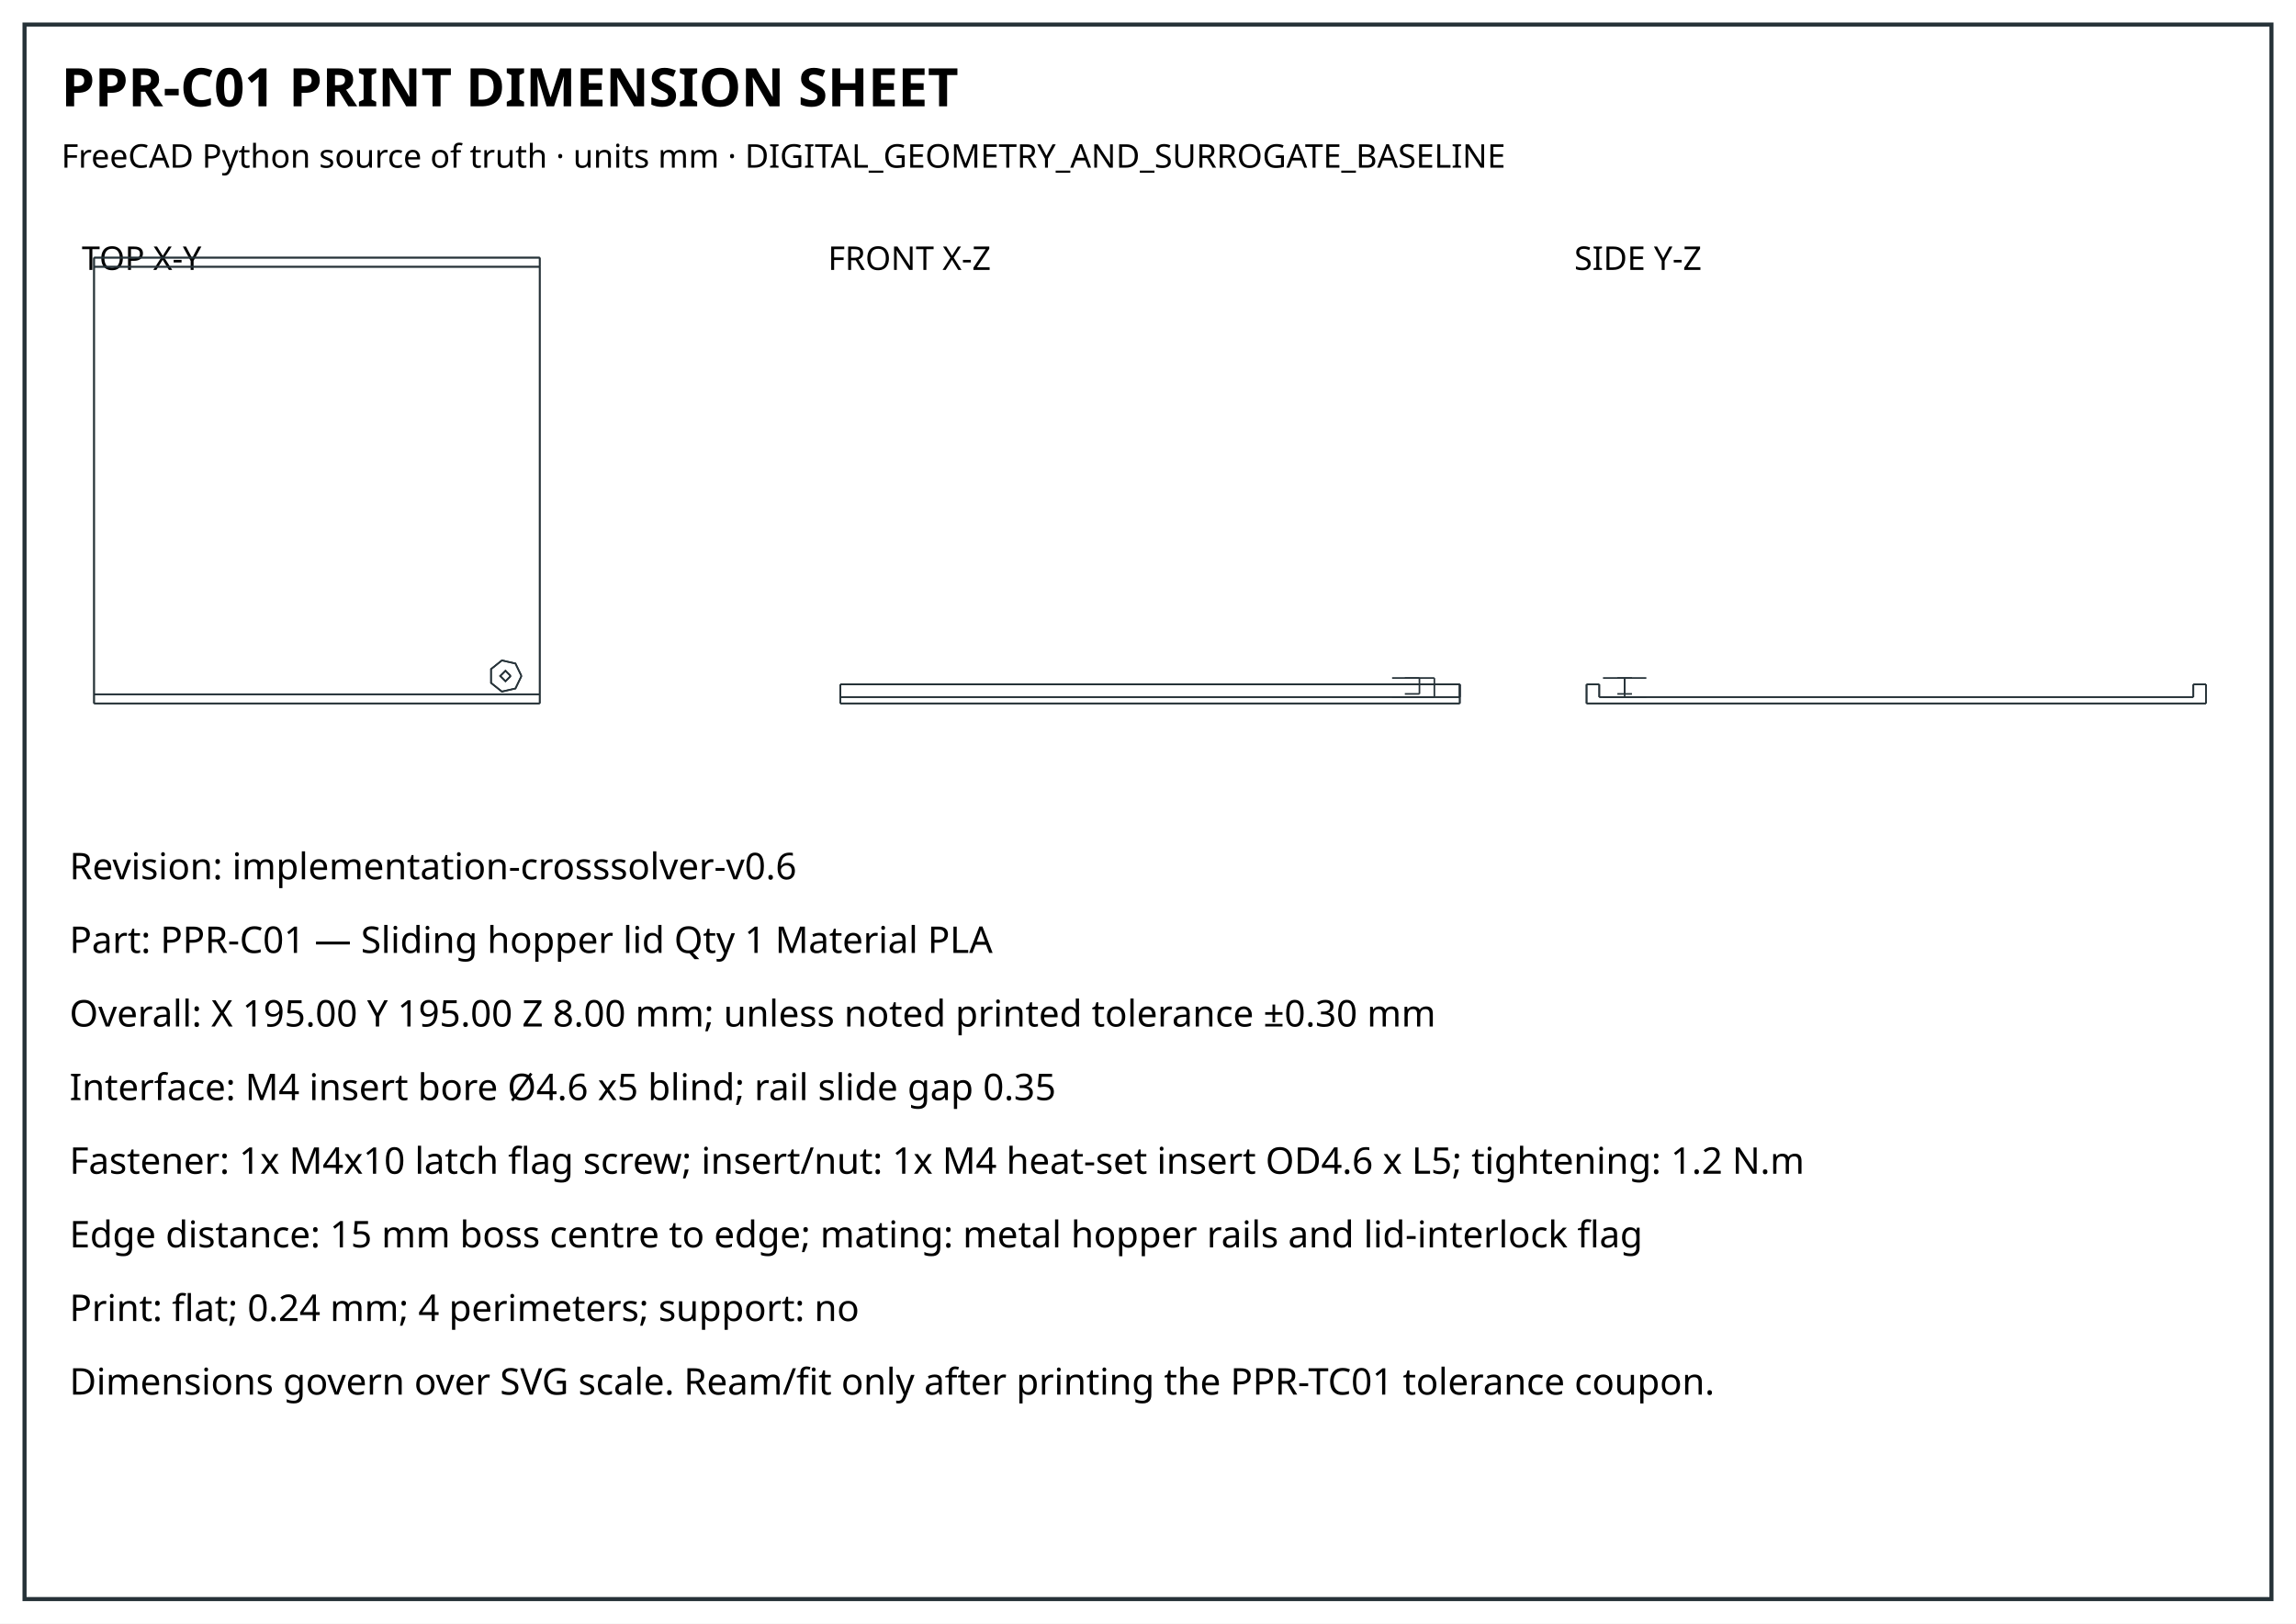
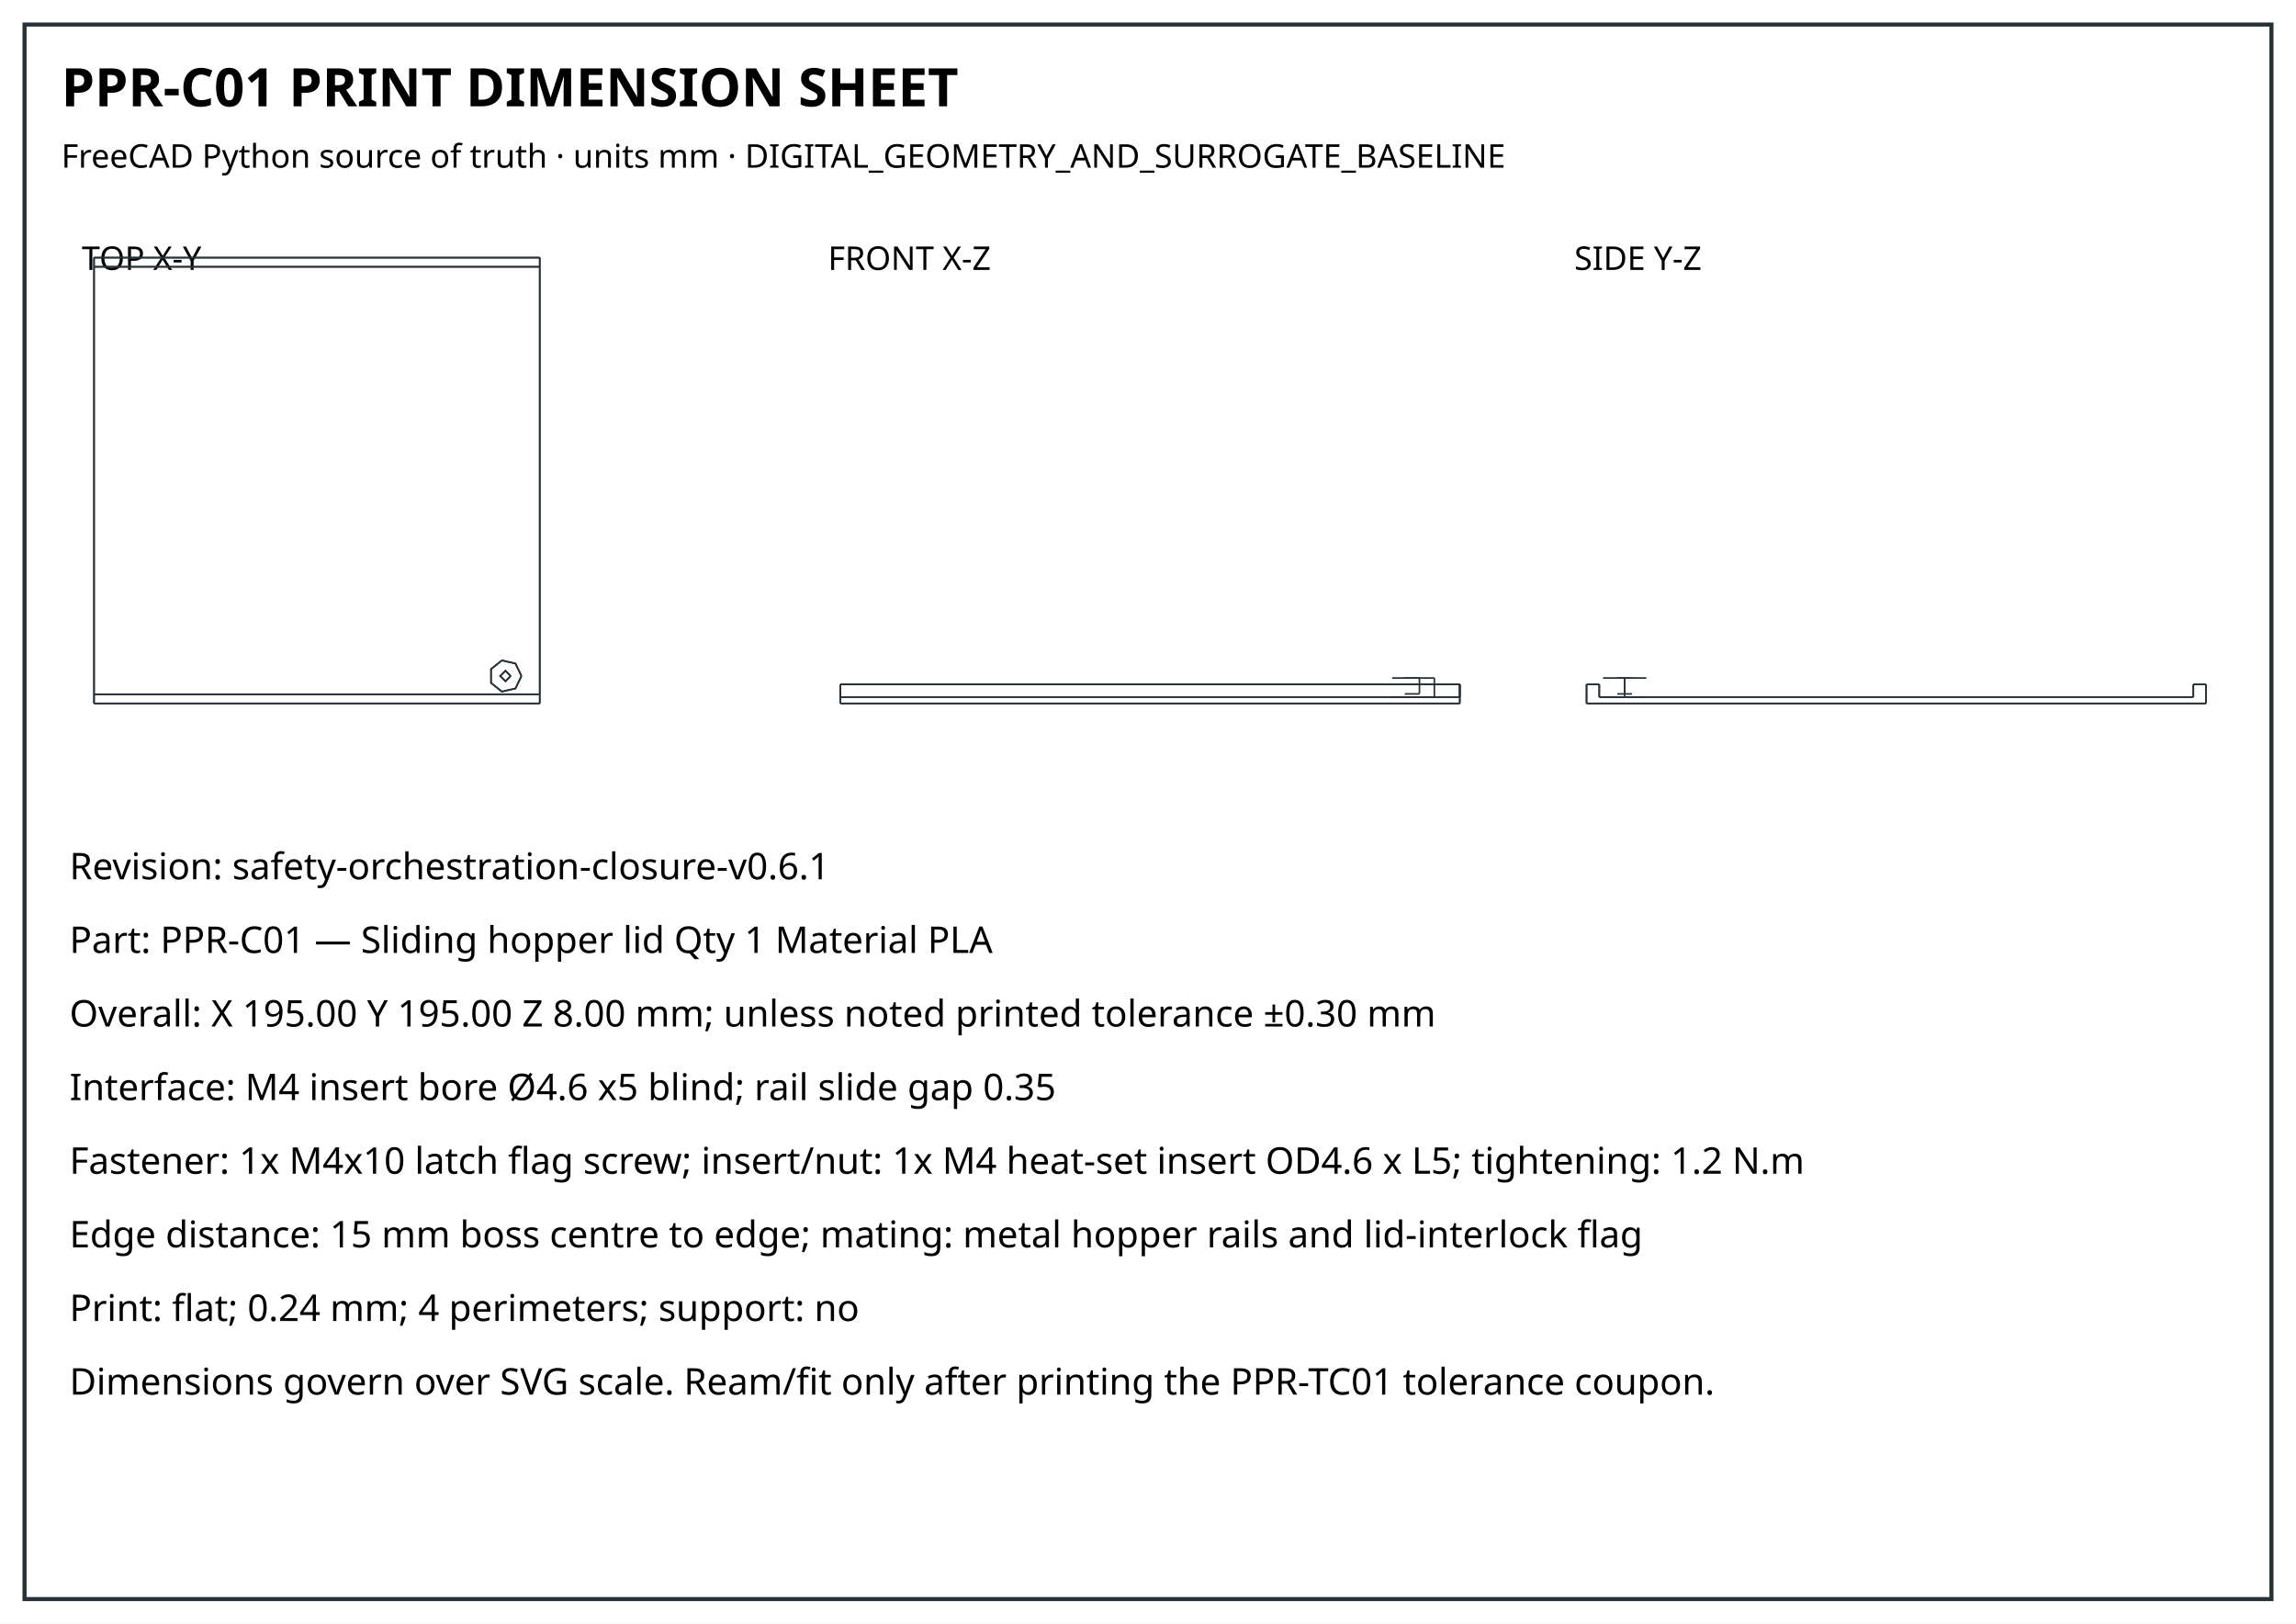
<svg xmlns="http://www.w3.org/2000/svg" width="1123" height="794" viewBox="0 0 1123 794">
  <rect width="1123" height="794" fill="white" />
  <rect x="12" y="12" width="1099" height="770" fill="none" stroke="#263238" stroke-width="2" />
  <text x="30" y="52" font-size="26" font-family="sans-serif" font-weight="bold">PPR-C01 PRINT DIMENSION SHEET</text>
  <text x="30" y="82" font-size="16" font-family="sans-serif">FreeCAD Python source of truth · units mm · DIGITAL_GEOMETRY_AND_SURROGATE_BASELINE</text>
  <g font-family="sans-serif">
    <text x="40" y="132" font-size="16">TOP X-Y</text>
    <polyline points="46.00,344.00 46.00,339.53" fill="none" stroke="#263238" stroke-width="0.8" />
    <polyline points="46.00,339.53 264.00,339.53" fill="none" stroke="#263238" stroke-width="0.8" />
    <polyline points="264.00,344.00 264.00,339.53" fill="none" stroke="#263238" stroke-width="0.8" />
    <polyline points="46.00,344.00 264.00,344.00" fill="none" stroke="#263238" stroke-width="0.8" />
    <polyline points="46.00,344.00 46.00,344.00" fill="none" stroke="#263238" stroke-width="0.8" />
    <polyline points="46.00,339.53 46.00,339.53" fill="none" stroke="#263238" stroke-width="0.8" />
    <polyline points="46.00,339.53 46.00,130.47" fill="none" stroke="#263238" stroke-width="0.8" />
    <polyline points="46.00,130.47 46.00,130.47" fill="none" stroke="#263238" stroke-width="0.8" />
    <polyline points="46.00,130.47 46.00,126.00" fill="none" stroke="#263238" stroke-width="0.8" />
    <polyline points="46.00,126.00 46.00,126.00" fill="none" stroke="#263238" stroke-width="0.8" />
    <polyline points="46.00,344.00 46.00,126.00" fill="none" stroke="#263238" stroke-width="0.8" />
    <polyline points="264.00,339.53 46.00,339.53" fill="none" stroke="#263238" stroke-width="0.8" />
    <polyline points="264.00,339.53 264.00,339.53" fill="none" stroke="#263238" stroke-width="0.8" />
    <polyline points="264.00,344.00 264.00,344.00" fill="none" stroke="#263238" stroke-width="0.8" />
    <polyline points="264.00,344.00 264.00,126.00" fill="none" stroke="#263238" stroke-width="0.8" />
    <polyline points="264.00,126.00 264.00,126.00" fill="none" stroke="#263238" stroke-width="0.8" />
    <polyline points="264.00,130.47 264.00,126.00" fill="none" stroke="#263238" stroke-width="0.8" />
    <polyline points="264.00,130.47 264.00,130.47" fill="none" stroke="#263238" stroke-width="0.8" />
    <polyline points="264.00,339.53 264.00,130.47" fill="none" stroke="#263238" stroke-width="0.8" />
    <polyline points="46.00,344.00 264.00,344.00" fill="none" stroke="#263238" stroke-width="0.8" />
    <polyline points="264.00,130.47 46.00,130.47" fill="none" stroke="#263238" stroke-width="0.8" />
    <polyline points="255.06,330.58 252.11,324.47 245.49,322.96 240.18,327.19 240.18,333.98 245.49,338.21 252.11,336.70 255.06,330.58" fill="none" stroke="#263238" stroke-width="0.8" />
    <polyline points="46.00,130.47 264.00,130.47" fill="none" stroke="#263238" stroke-width="0.8" />
    <polyline points="46.00,126.00 264.00,126.00" fill="none" stroke="#263238" stroke-width="0.8" />
    <polyline points="46.00,126.00 264.00,126.00" fill="none" stroke="#263238" stroke-width="0.8" />
    <polyline points="255.06,330.58 255.06,330.58" fill="none" stroke="#263238" stroke-width="0.8" />
    <polyline points="255.06,330.58 252.11,324.47 245.49,322.96 240.18,327.19 240.18,333.98 245.49,338.21 252.11,336.70 255.06,330.58" fill="none" stroke="#263238" stroke-width="0.8" />
    <polyline points="249.80,330.58 247.23,328.01 244.66,330.58 247.23,333.16 249.80,330.58" fill="none" stroke="#263238" stroke-width="0.8" />
    <polyline points="249.80,330.58 249.80,330.58" fill="none" stroke="#263238" stroke-width="0.8" />
    <polyline points="249.80,330.58 247.23,328.01 244.66,330.58 247.23,333.16 249.80,330.58" fill="none" stroke="#263238" stroke-width="0.8" />
    <text x="405" y="132" font-size="16">FRONT X-Z</text>
    <polyline points="411.00,334.68 411.00,334.68" fill="none" stroke="#263238" stroke-width="0.8" />
    <polyline points="411.00,334.68 714.00,334.68" fill="none" stroke="#263238" stroke-width="0.8" />
    <polyline points="714.00,334.68 714.00,334.68" fill="none" stroke="#263238" stroke-width="0.8" />
    <polyline points="411.00,334.68 714.00,334.68" fill="none" stroke="#263238" stroke-width="0.8" />
    <polyline points="411.00,344.00 411.00,334.68" fill="none" stroke="#263238" stroke-width="0.8" />
    <polyline points="411.00,340.89 411.00,334.68" fill="none" stroke="#263238" stroke-width="0.8" />
    <polyline points="411.00,340.89 411.00,340.89" fill="none" stroke="#263238" stroke-width="0.8" />
    <polyline points="411.00,340.89 411.00,334.68" fill="none" stroke="#263238" stroke-width="0.8" />
    <polyline points="411.00,334.68 411.00,334.68" fill="none" stroke="#263238" stroke-width="0.8" />
    <polyline points="411.00,344.00 411.00,334.68" fill="none" stroke="#263238" stroke-width="0.8" />
    <polyline points="411.00,344.00 411.00,344.00" fill="none" stroke="#263238" stroke-width="0.8" />
    <polyline points="714.00,340.89 411.00,340.89" fill="none" stroke="#263238" stroke-width="0.8" />
    <polyline points="714.00,340.89 714.00,334.68" fill="none" stroke="#263238" stroke-width="0.8" />
    <polyline points="714.00,344.00 714.00,334.68" fill="none" stroke="#263238" stroke-width="0.8" />
    <polyline points="714.00,344.00 714.00,344.00" fill="none" stroke="#263238" stroke-width="0.8" />
    <polyline points="714.00,344.00 714.00,334.68" fill="none" stroke="#263238" stroke-width="0.8" />
    <polyline points="714.00,334.68 714.00,334.68" fill="none" stroke="#263238" stroke-width="0.8" />
    <polyline points="714.00,340.89 714.00,334.68" fill="none" stroke="#263238" stroke-width="0.8" />
    <polyline points="714.00,340.89 714.00,340.89" fill="none" stroke="#263238" stroke-width="0.8" />
    <polyline points="411.00,344.00 714.00,344.00" fill="none" stroke="#263238" stroke-width="0.8" />
    <polyline points="714.00,340.89 411.00,340.89" fill="none" stroke="#263238" stroke-width="0.8" />
    <polyline points="701.57,340.89 697.47,340.89 688.27,340.89 680.89,340.89 680.89,340.89 688.27,340.89 697.47,340.89 701.57,340.89" fill="none" stroke="#263238" stroke-width="0.8" />
    <polyline points="411.00,334.68 714.00,334.68" fill="none" stroke="#263238" stroke-width="0.8" />
    <polyline points="411.00,334.68 714.00,334.68" fill="none" stroke="#263238" stroke-width="0.8" />
    <polyline points="411.00,344.00 714.00,344.00" fill="none" stroke="#263238" stroke-width="0.8" />
    <polyline points="701.57,340.89 701.57,331.57" fill="none" stroke="#263238" stroke-width="0.8" />
    <polyline points="701.57,331.57 697.47,331.57 688.27,331.57 680.89,331.57 680.89,331.57 688.27,331.57 697.47,331.57 701.57,331.57" fill="none" stroke="#263238" stroke-width="0.8" />
    <polyline points="694.27,331.57 690.69,331.57 687.12,331.57 690.69,331.57 694.27,331.57" fill="none" stroke="#263238" stroke-width="0.8" />
    <polyline points="694.27,339.34 694.27,331.57" fill="none" stroke="#263238" stroke-width="0.8" />
    <polyline points="694.27,339.34 690.69,339.34 687.12,339.34 690.69,339.34 694.27,339.34" fill="none" stroke="#263238" stroke-width="0.8" />
    <text x="770" y="132" font-size="16">SIDE Y-Z</text>
    <polyline points="776.00,334.68 782.22,334.68" fill="none" stroke="#263238" stroke-width="0.8" />
    <polyline points="782.22,334.68 782.22,334.68" fill="none" stroke="#263238" stroke-width="0.8" />
    <polyline points="776.00,334.68 782.22,334.68" fill="none" stroke="#263238" stroke-width="0.8" />
    <polyline points="776.00,334.68 776.00,334.68" fill="none" stroke="#263238" stroke-width="0.8" />
    <polyline points="776.00,344.00 776.00,334.68" fill="none" stroke="#263238" stroke-width="0.8" />
    <polyline points="782.22,340.89 782.22,334.68" fill="none" stroke="#263238" stroke-width="0.8" />
    <polyline points="782.22,340.89 1072.78,340.89" fill="none" stroke="#263238" stroke-width="0.8" />
    <polyline points="1072.78,340.89 1072.78,334.68" fill="none" stroke="#263238" stroke-width="0.8" />
    <polyline points="1072.78,334.68 1079.00,334.68" fill="none" stroke="#263238" stroke-width="0.8" />
    <polyline points="1079.00,344.00 1079.00,334.68" fill="none" stroke="#263238" stroke-width="0.8" />
    <polyline points="776.00,344.00 1079.00,344.00" fill="none" stroke="#263238" stroke-width="0.8" />
    <polyline points="782.22,340.89 782.22,340.89" fill="none" stroke="#263238" stroke-width="0.8" />
    <polyline points="782.22,340.89 782.22,334.68" fill="none" stroke="#263238" stroke-width="0.8" />
    <polyline points="776.00,344.00 776.00,334.68" fill="none" stroke="#263238" stroke-width="0.8" />
    <polyline points="776.00,344.00 1079.00,344.00" fill="none" stroke="#263238" stroke-width="0.8" />
    <polyline points="1079.00,344.00 1079.00,334.68" fill="none" stroke="#263238" stroke-width="0.8" />
    <polyline points="1072.78,334.68 1079.00,334.68" fill="none" stroke="#263238" stroke-width="0.8" />
    <polyline points="1072.78,340.89 1072.78,334.68" fill="none" stroke="#263238" stroke-width="0.8" />
    <polyline points="782.22,340.89 1072.78,340.89" fill="none" stroke="#263238" stroke-width="0.8" />
    <polyline points="776.00,344.00 776.00,344.00" fill="none" stroke="#263238" stroke-width="0.8" />
    <polyline points="1072.78,340.89 1072.78,340.89" fill="none" stroke="#263238" stroke-width="0.8" />
    <polyline points="794.65,340.89 803.15,340.89 805.25,340.89 799.37,340.89 789.93,340.89 784.04,340.89 786.14,340.89 794.65,340.89" fill="none" stroke="#263238" stroke-width="0.8" />
    <polyline points="1072.78,334.68 1072.78,334.68" fill="none" stroke="#263238" stroke-width="0.8" />
    <polyline points="1079.00,334.68 1079.00,334.68" fill="none" stroke="#263238" stroke-width="0.8" />
    <polyline points="1079.00,344.00 1079.00,344.00" fill="none" stroke="#263238" stroke-width="0.8" />
    <polyline points="794.65,340.89 794.65,331.57" fill="none" stroke="#263238" stroke-width="0.8" />
    <polyline points="794.65,331.57 803.15,331.57 805.25,331.57 799.37,331.57 789.93,331.57 784.04,331.57 786.14,331.57 794.65,331.57" fill="none" stroke="#263238" stroke-width="0.8" />
    <polyline points="794.65,331.57 798.22,331.57 794.65,331.57 791.07,331.57 794.65,331.57" fill="none" stroke="#263238" stroke-width="0.8" />
    <polyline points="794.65,339.34 794.65,331.57" fill="none" stroke="#263238" stroke-width="0.8" />
    <polyline points="794.65,339.34 798.22,339.34 794.65,339.34 791.07,339.34 794.65,339.34" fill="none" stroke="#263238" stroke-width="0.8" />
-     <text x="34" y="430" font-size="18">Revision: implementation-crosssolver-v0.6</text>
+     <text x="34" y="430" font-size="18">Revision: safety-orchestration-closure-v0.6.1</text>
    <text x="34" y="466" font-size="18">Part: PPR-C01 — Sliding hopper lid  Qty 1  Material PLA</text>
    <text x="34" y="502" font-size="18">Overall: X 195.00  Y 195.00  Z 8.00 mm; unless noted printed tolerance ±0.30 mm</text>
    <text x="34" y="538" font-size="18">Interface: M4 insert bore Ø4.6 x5 blind; rail slide gap 0.35</text>
    <text x="34" y="574" font-size="18">Fastener: 1x M4x10 latch flag screw; insert/nut: 1x M4 heat-set insert OD4.6 x L5; tightening: 1.2 N.m</text>
    <text x="34" y="610" font-size="18">Edge distance: 15 mm boss centre to edge; mating: metal hopper rails and lid-interlock flag</text>
    <text x="34" y="646" font-size="18">Print: flat; 0.24 mm; 4 perimeters; support: no</text>
    <text x="34" y="682" font-size="18">Dimensions govern over SVG scale. Ream/fit only after printing the PPR-TC01 tolerance coupon.</text>
  </g>
</svg>
